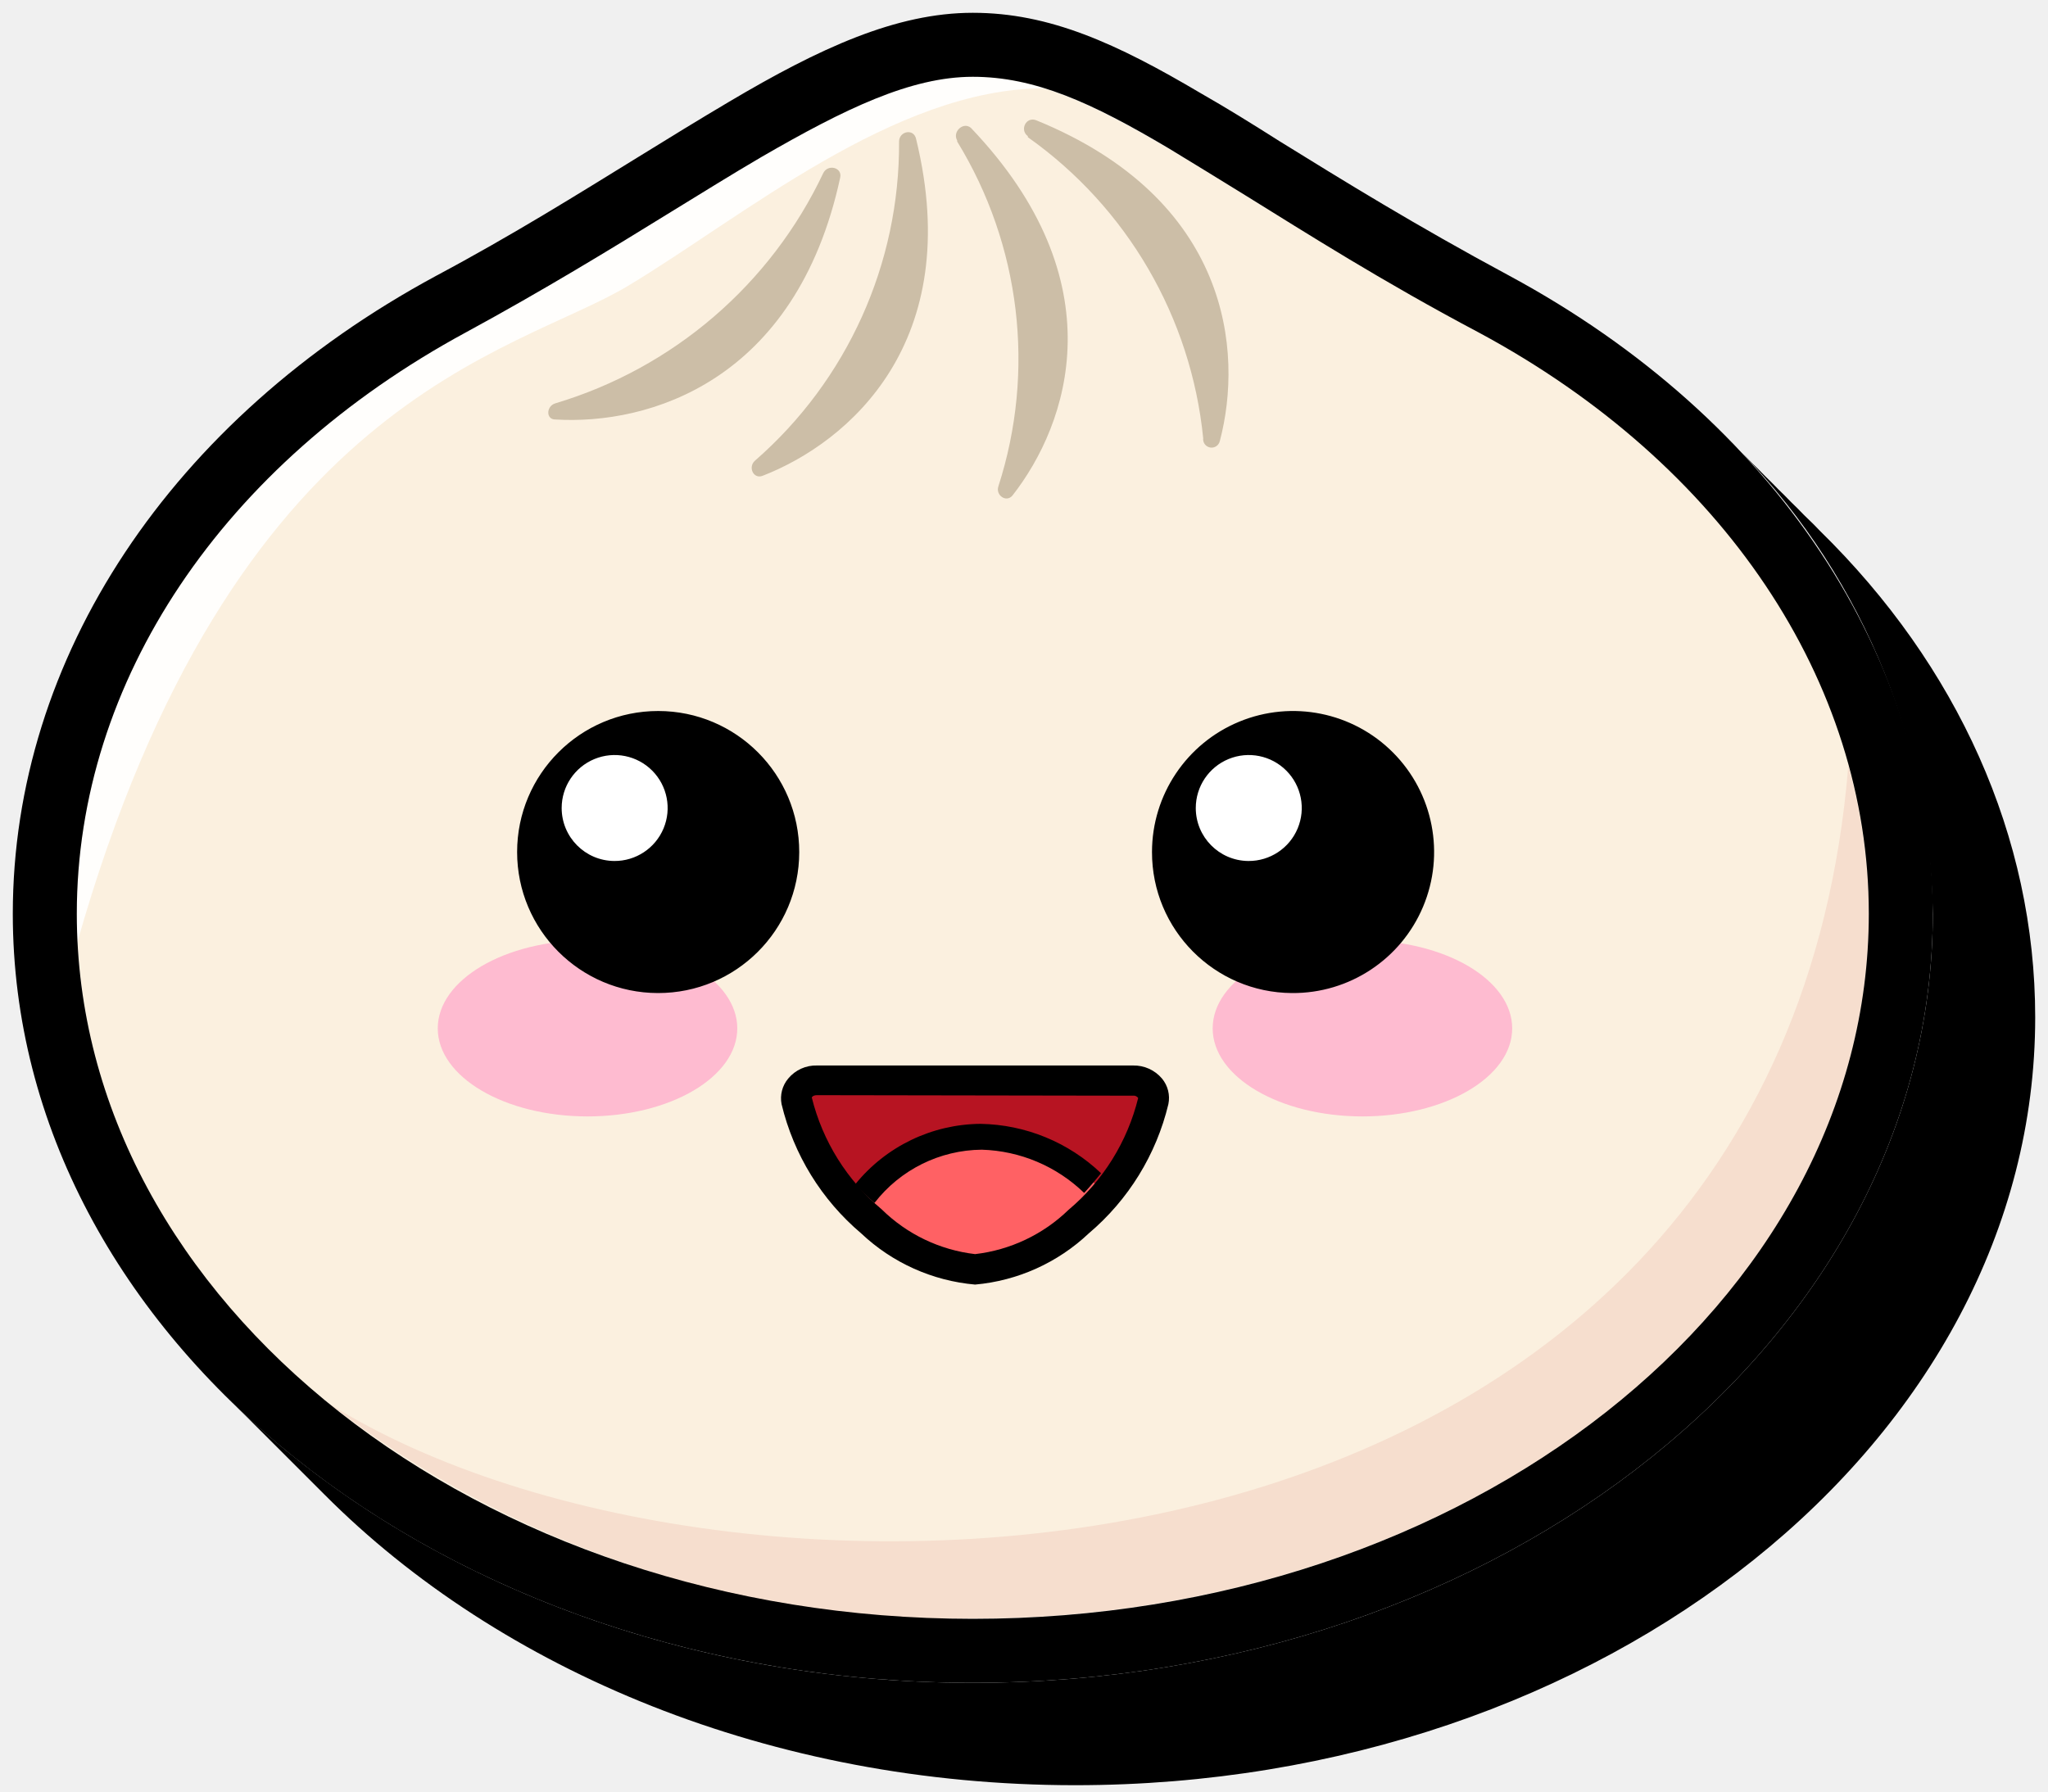
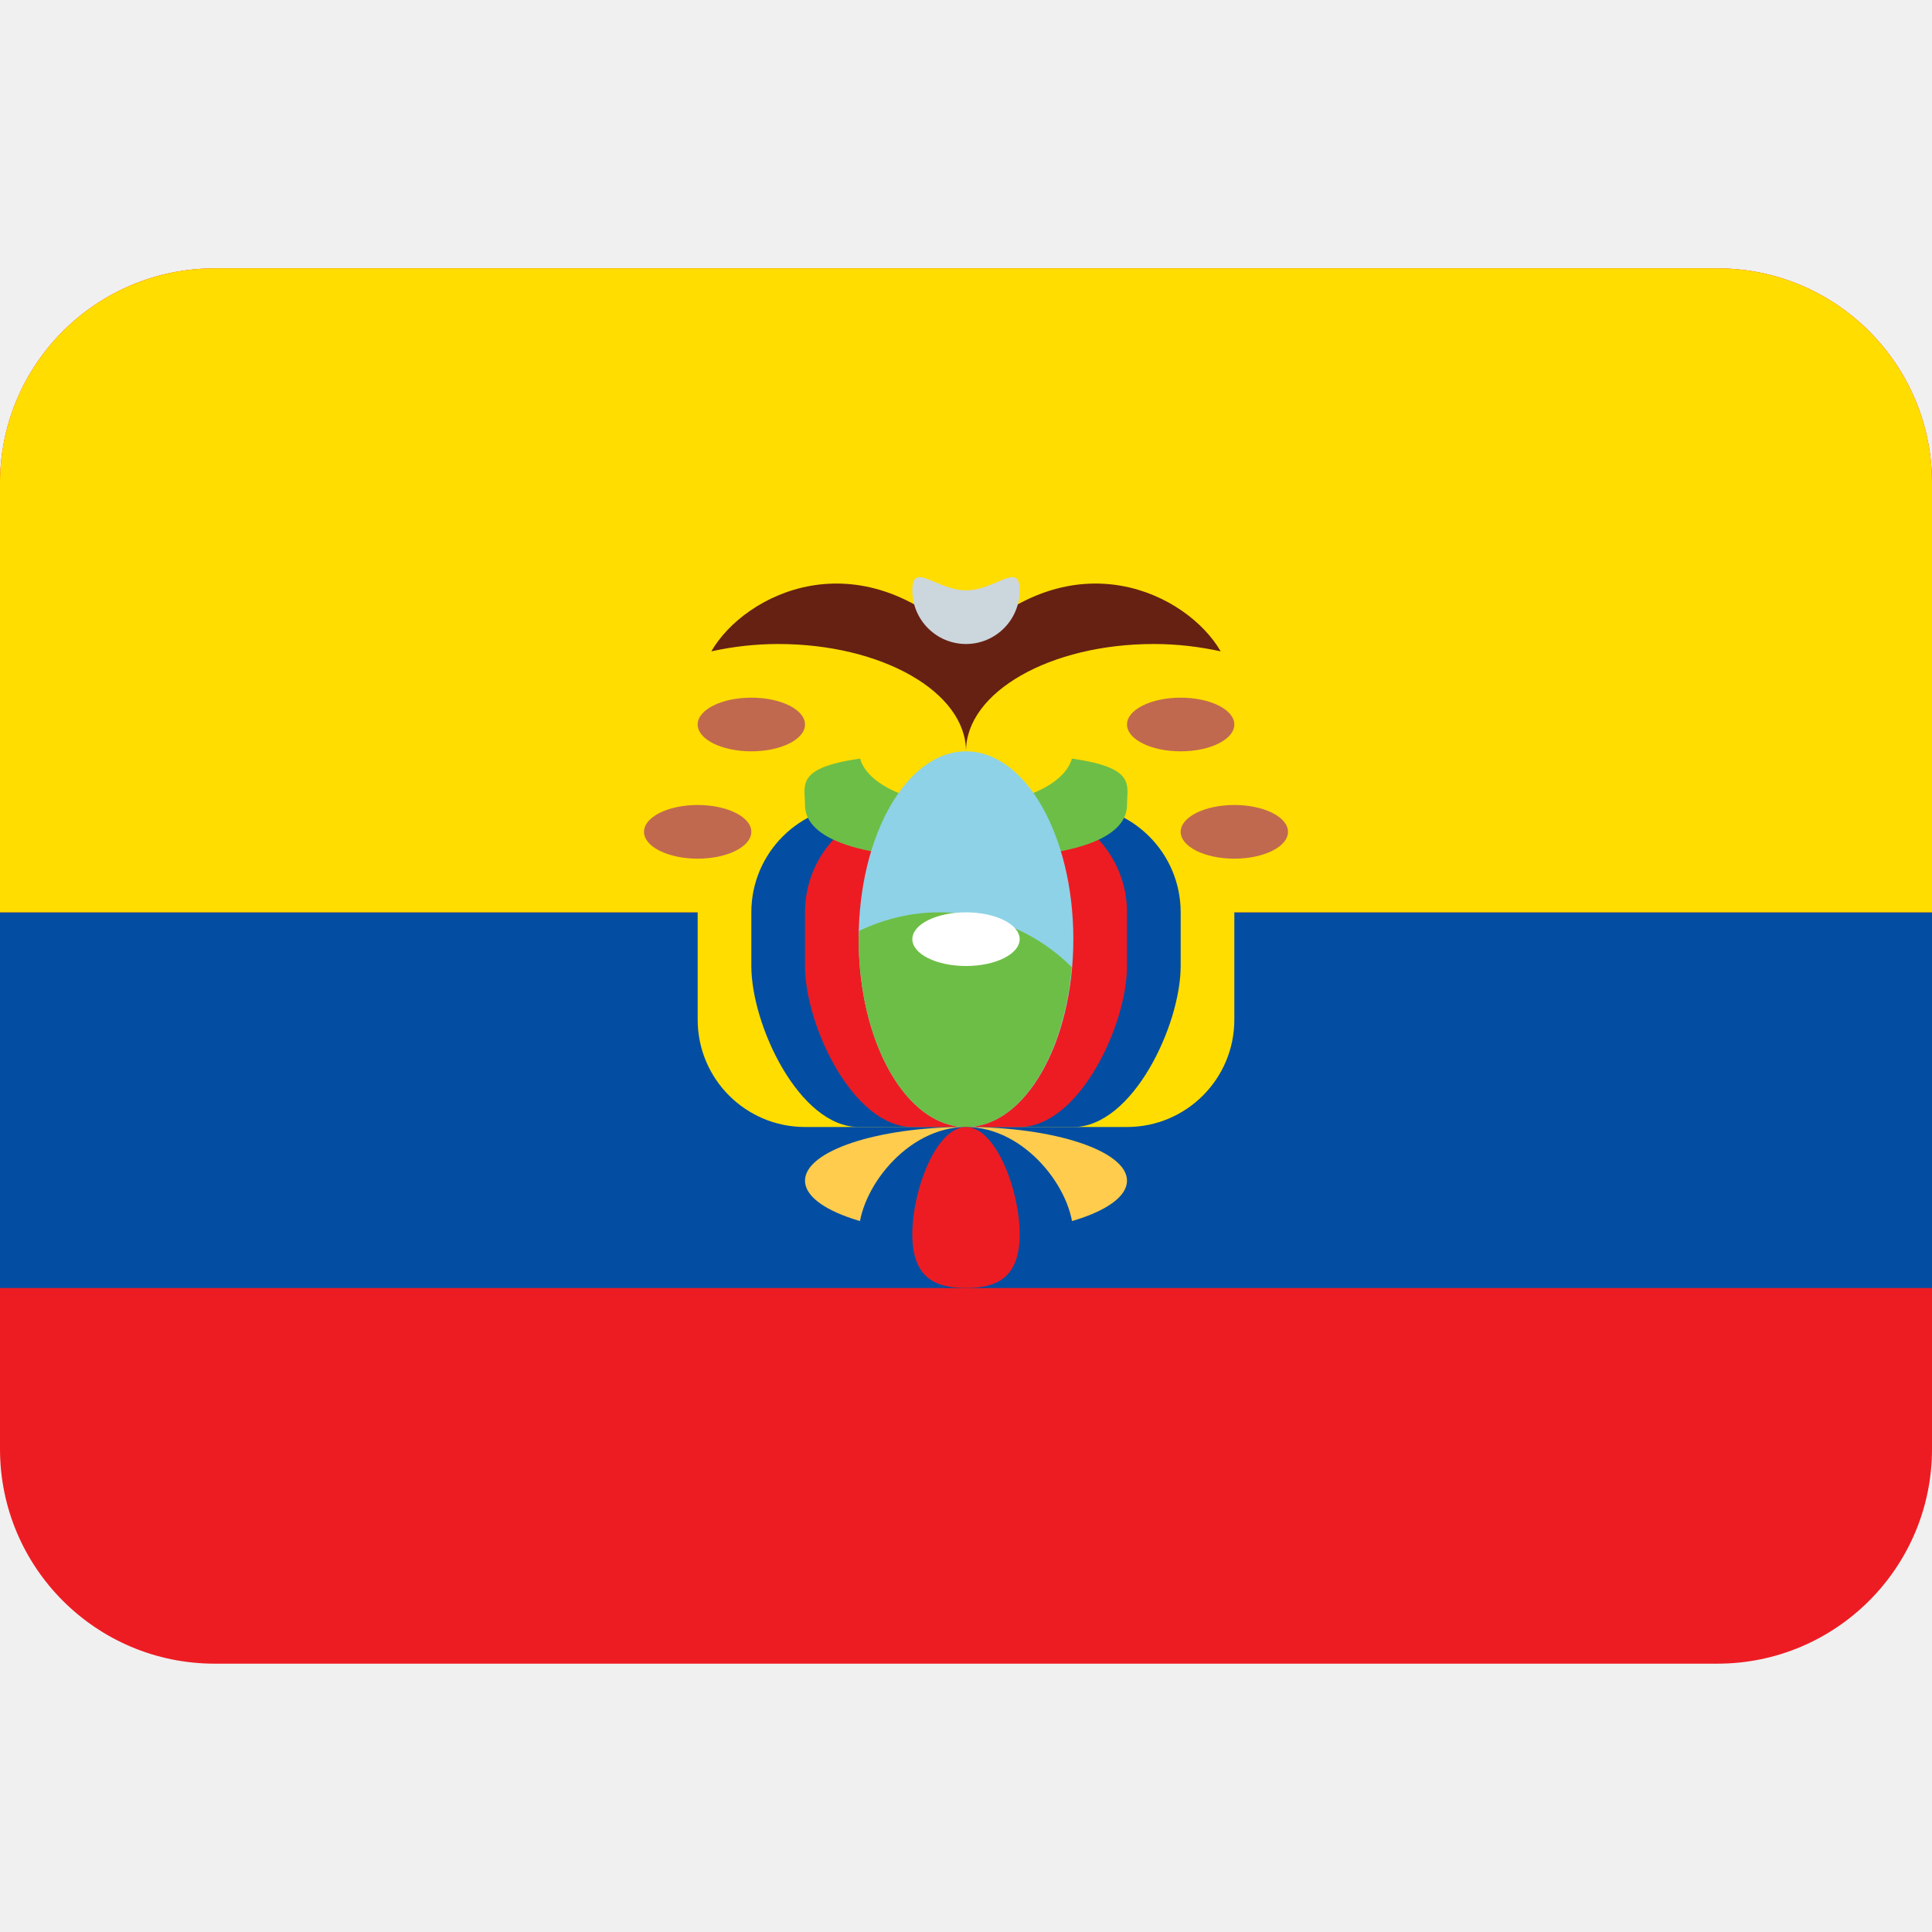
- <svg xmlns="http://www.w3.org/2000/svg" id="Bun" viewBox="0 0 80 70">
-   <path id="Shadow" d="M71.09,20.74c-.16-.17-.33-.34-.5-.5s-.33-.34-.5-.5-.33-.34-.5-.5-.33-.34-.5-.5-.33-.34-.5-.5-.33-.34-.5-.5-.33-.34-.5-.5A26.46,26.46,0,0,1,75.5,35.7c0,16.57-16.82,30.05-37.5,30.05-11.58,0-21.94-4.23-28.83-10.86l.5.5.5.5.5.5.5.5.5.5.5.5.5.5C19.55,65.3,30.14,69.75,42,69.75c20.68,0,37.5-13.48,37.5-30C79.5,32.69,76.46,26,71.09,20.74Z" />
-   <g id="Body">
-     <path id="Background" d="M73,35.7c0,15.21-15.67,27.54-35,27.54S3,50.91,3,35.7C3,26.27,9,17.94,18.22,13S33.18,3,38,3s8.94,4.13,19.78,10C67,17.94,73,26.27,73,35.7Z" style="fill:#fbf0df" />
-     <path id="Bottom_Shadow" data-name="Bottom Shadow" d="M73,35.7a21.67,21.67,0,0,0-.8-5.78c-2.73,33.3-43.35,34.9-59.32,24.94A40,40,0,0,0,38,63.24C57.3,63.24,73,50.89,73,35.7Z" style="fill:#f6dece" />
-     <path id="Light_Shine" data-name="Light Shine" d="M24.53,11.17C29,8.49,34.94,3.46,40.78,3.45A9.29,9.29,0,0,0,38,3c-2.42,0-5,1.25-8.25,3.13-1.13.66-2.3,1.39-3.54,2.15-2.33,1.44-5,3.07-8,4.7C8.69,18.13,3,26.62,3,35.7c0,.4,0,.8,0,1.19C9.06,15.48,20.07,13.85,24.53,11.17Z" style="fill:#fffefc" />
-     <path id="Top" d="M35.12,5.53A16.41,16.41,0,0,1,29.49,18c-.28.25-.06.73.3.59,3.37-1.31,7.92-5.23,6-13.14C35.71,5,35.12,5.12,35.12,5.53Zm2.27,0A16.24,16.24,0,0,1,39,19c-.12.35.31.65.55.36C41.74,16.56,43.65,11,37.93,5,37.64,4.74,37.19,5.14,37.39,5.49Zm2.76-.17A16.42,16.42,0,0,1,47,17.12a.33.33,0,0,0,.65.11c.92-3.49.4-9.44-7.17-12.53C40.08,4.54,39.82,5.08,40.15,5.32ZM21.69,15.76a16.94,16.94,0,0,0,10.47-9c.18-.36.75-.22.66.18-1.73,8-7.52,9.67-11.12,9.45C21.32,16.4,21.33,15.87,21.69,15.76Z" style="fill:#ccbea7;fill-rule:evenodd" />
-     <path id="Outline" d="M38,65.75C17.32,65.75.5,52.27.5,35.7c0-10,6.18-19.33,16.53-24.92,3-1.6,5.57-3.21,7.86-4.62,1.26-.78,2.45-1.51,3.6-2.19C32,1.89,35,.5,38,.5s5.62,1.2,8.9,3.14c1,.57,2,1.19,3.07,1.87,2.49,1.54,5.3,3.28,9,5.27C69.32,16.37,75.5,25.69,75.5,35.7,75.5,52.27,58.68,65.75,38,65.75ZM38,3c-2.42,0-5,1.25-8.25,3.13-1.13.66-2.3,1.39-3.54,2.15-2.33,1.44-5,3.07-8,4.7C8.69,18.13,3,26.62,3,35.7,3,50.89,18.7,63.25,38,63.25S73,50.89,73,35.7C73,26.62,67.31,18.13,57.78,13,54,11,51.05,9.12,48.66,7.64c-1.09-.67-2.09-1.29-3-1.84C42.63,4,40.42,3,38,3Z" />
-   </g>
-   <g id="Mouth">
-     <g id="Background-2" data-name="Background">
-       <path d="M45.05,43a8.93,8.93,0,0,1-2.92,4.71,6.81,6.81,0,0,1-4,1.88A6.84,6.84,0,0,1,34,47.71,8.93,8.93,0,0,1,31.12,43a.72.72,0,0,1,.8-.81H44.26A.72.72,0,0,1,45.05,43Z" style="fill:#b71422" />
-     </g>
-     <g id="Tongue">
-       <path id="Background-3" data-name="Background" d="M34,47.79a6.91,6.91,0,0,0,4.12,1.9,6.91,6.91,0,0,0,4.11-1.9,10.63,10.63,0,0,0,1-1.07,6.83,6.83,0,0,0-4.9-2.31,6.15,6.15,0,0,0-5,2.78C33.56,47.4,33.76,47.6,34,47.79Z" style="fill:#ff6164" />
-       <path id="Outline-2" data-name="Outline" d="M34.16,47a5.36,5.36,0,0,1,4.19-2.08,6,6,0,0,1,4,1.69c.23-.25.45-.51.66-.77a7,7,0,0,0-4.71-1.93,6.36,6.36,0,0,0-4.89,2.36A9.53,9.53,0,0,0,34.16,47Z" />
-     </g>
-     <path id="Outline-3" data-name="Outline" d="M38.09,50.19a7.42,7.42,0,0,1-4.45-2,9.52,9.52,0,0,1-3.11-5.05,1.2,1.2,0,0,1,.26-1,1.41,1.41,0,0,1,1.13-.51H44.26a1.44,1.44,0,0,1,1.13.51,1.19,1.19,0,0,1,.25,1h0a9.52,9.52,0,0,1-3.11,5.05A7.42,7.42,0,0,1,38.09,50.19Zm-6.17-7.4c-.16,0-.2.07-.21.09a8.29,8.29,0,0,0,2.73,4.37A6.23,6.23,0,0,0,38.09,49a6.28,6.28,0,0,0,3.65-1.73,8.3,8.3,0,0,0,2.72-4.37.21.21,0,0,0-.2-.09Z" />
-   </g>
-   <g id="Face">
-     <ellipse id="Right_Blush" data-name="Right Blush" cx="53.22" cy="40.18" rx="5.85" ry="3.44" style="fill:#febbd0" />
-     <ellipse id="Left_Bluch" data-name="Left Bluch" cx="22.95" cy="40.18" rx="5.85" ry="3.44" style="fill:#febbd0" />
-     <path id="Eyes" d="M25.7,38.8a5.51,5.51,0,1,0-5.5-5.51A5.51,5.51,0,0,0,25.7,38.8Zm24.77,0A5.51,5.51,0,1,0,45,33.29,5.5,5.5,0,0,0,50.47,38.8Z" style="fill-rule:evenodd" />
-     <path id="Iris" d="M24,33.64a2.07,2.07,0,1,0-2.06-2.07A2.07,2.07,0,0,0,24,33.64Zm24.77,0a2.07,2.07,0,1,0-2.06-2.07A2.07,2.07,0,0,0,48.75,33.64Z" style="fill:#fff;fill-rule:evenodd" />
-   </g>
+ <svg xmlns="http://www.w3.org/2000/svg" width="800px" height="800px" viewBox="0 0 36 36" aria-hidden="true" role="img" class="iconify iconify--twemoji" preserveAspectRatio="xMidYMid meet">
+   <path fill="#ED1C23" d="M36 27a4 4 0 0 1-4 4H4a4 4 0 0 1-4-4V9a4 4 0 0 1 4-4h28a4 4 0 0 1 4 4v18z" />
+   <path fill="#034EA2" d="M0 17h36v7H0z" />
+   <path fill="#FD0" d="M36 17V9a4 4 0 0 0-4-4H4a4 4 0 0 0-4 4v8h36z" />
+   <path fill="#FD0" d="M23 19a2 2 0 0 1-2 2h-6a2 2 0 0 1-2-2v-3a2 2 0 0 1 2-2h6a2 2 0 0 1 2 2v3z" />
+   <path fill="#034EA2" d="M22 18c0 1.104-.896 3-2 3h-4c-1.104 0-2-1.896-2-3v-1a2 2 0 0 1 2-2h4a2 2 0 0 1 2 2v1z" />
+   <path fill="#ED1C23" d="M21 18c0 1.104-.896 3-2 3h-2c-1.104 0-2-1.896-2-3v-1a2 2 0 0 1 2-2h2a2 2 0 0 1 2 2v1z" />
+   <path fill="#6DBE46" d="M19.973 14.135c-.133.488-.961.865-1.973.865s-1.84-.377-1.973-.865C14.822 14.307 15 14.628 15 15c0 .552.791 1 3 1s3-.448 3-1c0-.372.178-.693-1.027-.865z" />
+   <path fill="#A6D388" d="M19 19a1 1 0 1 1-2 0v-3a1 1 0 0 1 2 0v3z" />
+   <path fill="#662113" d="M21.5 12c.44 0 .858.052 1.246.137C22.123 11.061 20 10 18 12c-2-2-4.123-.939-4.746.137A5.822 5.822 0 0 1 14.5 12c1.933 0 3.5.896 3.5 2c0-1.104 1.566-2 3.5-2z" />
+   <ellipse fill="#8ED2E7" cx="18" cy="17.5" rx="2" ry="3.5" />
+   <path fill="#6DBE46" d="M17.5 17c-.536 0-1.037.13-1.491.345c-.001.052-.009.102-.009.155c0 1.933.896 3.5 2 3.5c1.003 0 1.825-1.295 1.97-2.979A3.492 3.492 0 0 0 17.5 17z" />
+   <ellipse fill="#FFCC4D" cx="18" cy="22" rx="3" ry="1" />
+   <path fill="#034EA2" d="M20 23c0 .828-.896 1-2 1s-2-.172-2-1s.896-2 2-2s2 1.172 2 2z" />
+   <path fill="#ED1C23" d="M17 23c0-.828.448-2 1-2s1 1.172 1 2s-.448 1-1 1s-1-.172-1-1z" />
+   <path fill="#CCD6DD" d="M17 11c0-.552.448 0 1 0s1-.552 1 0a1 1 0 0 1-2 0z" />
+   <ellipse fill="#FFF" cx="18" cy="17.5" rx="1" ry=".5" />
+   <ellipse fill="#C1694F" cx="13" cy="15.5" rx="1" ry=".5" />
+   <ellipse fill="#C1694F" cx="14" cy="13.5" rx="1" ry=".5" />
+   <ellipse fill="#C1694F" cx="23" cy="15.5" rx="1" ry=".5" />
+   <ellipse fill="#C1694F" cx="22" cy="13.5" rx="1" ry=".5" />
</svg>
